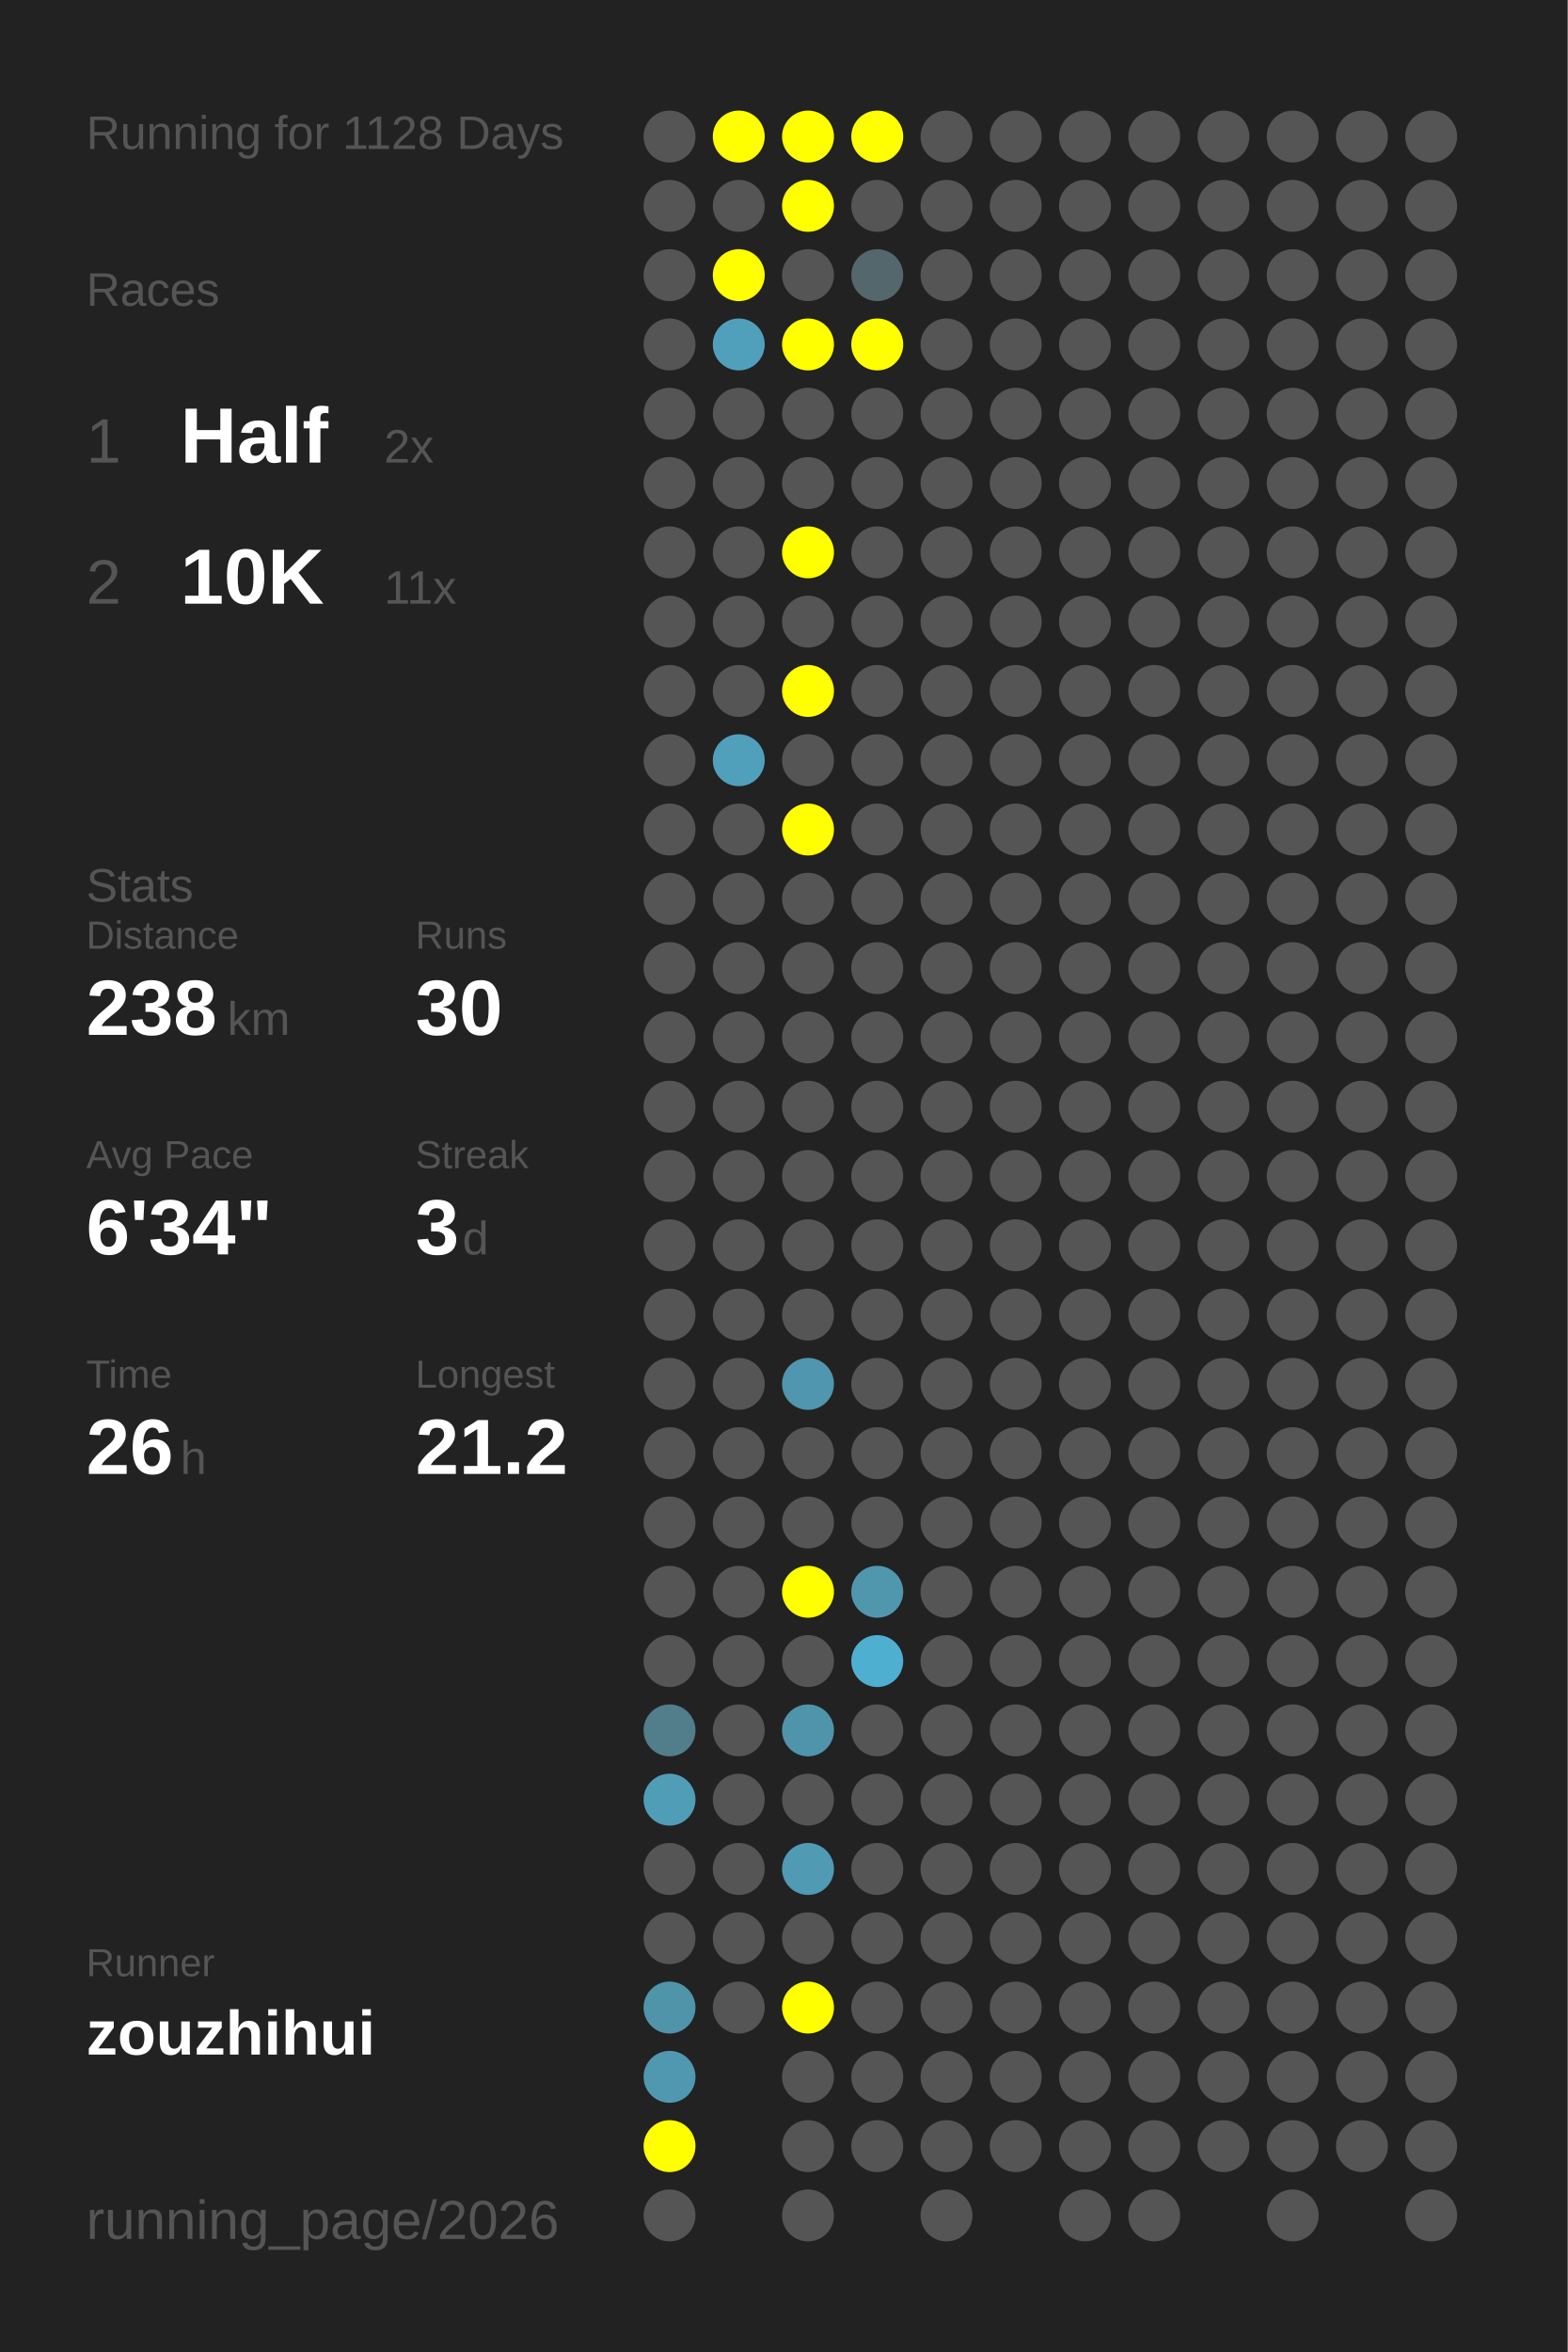
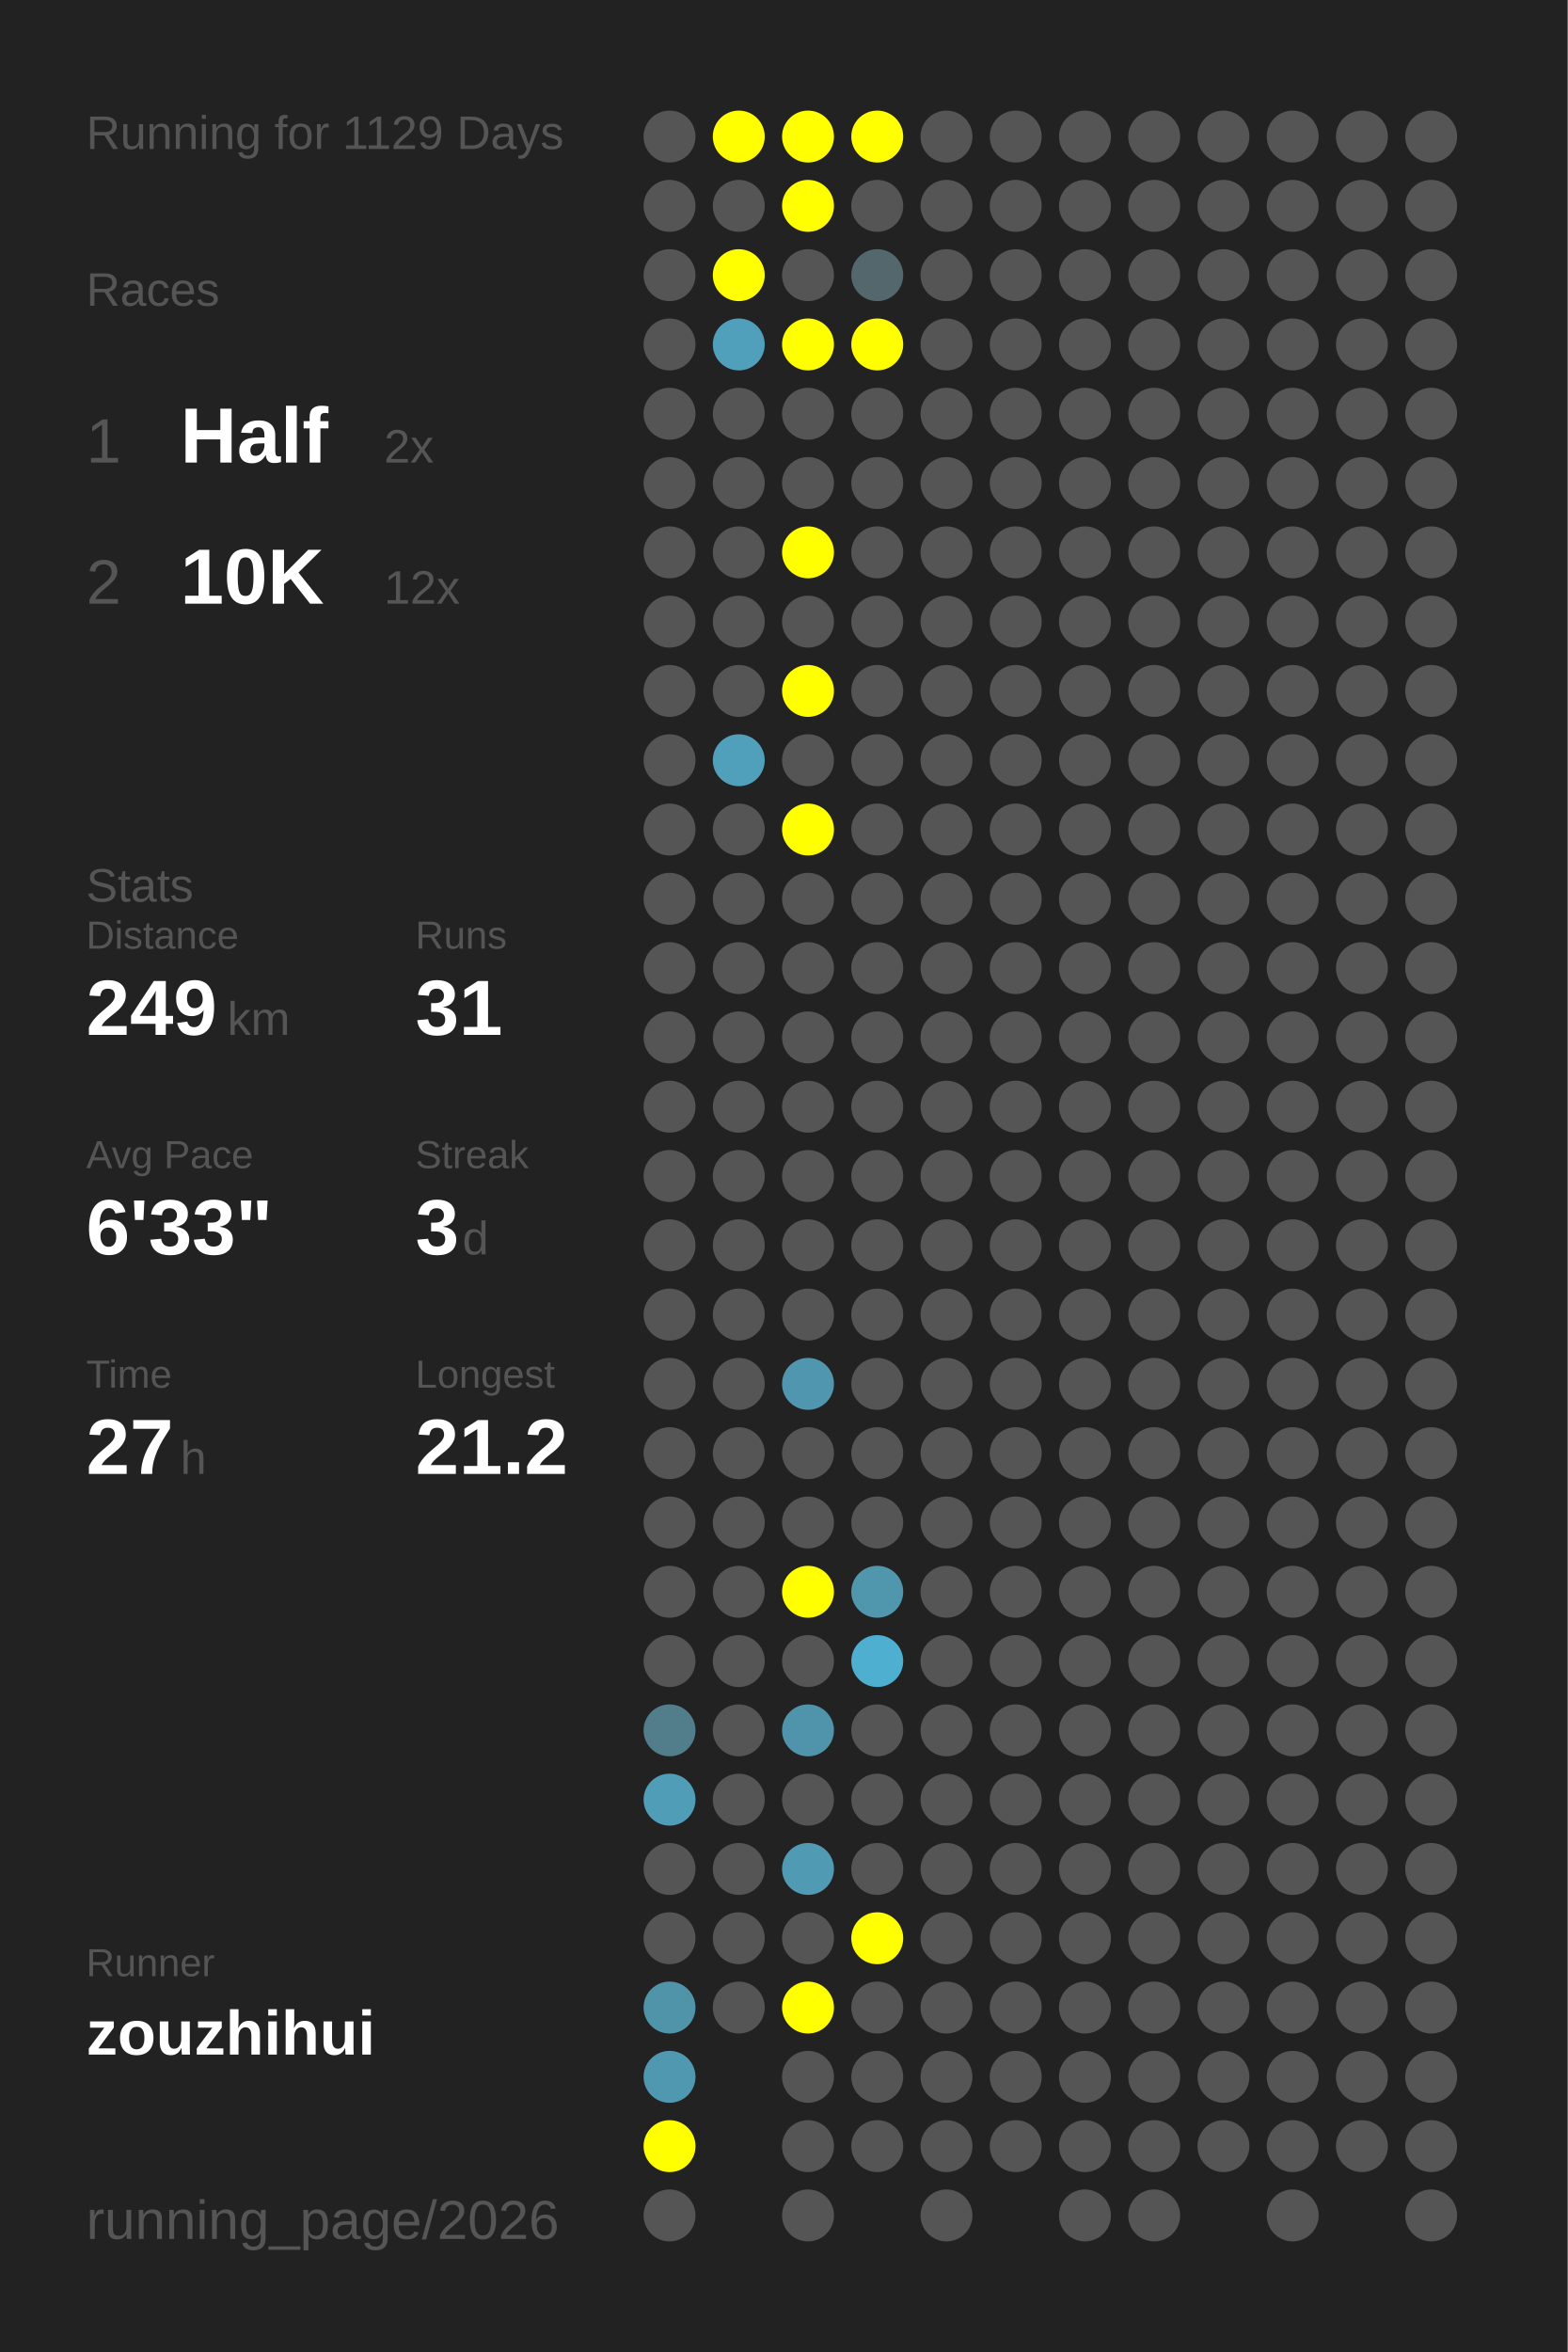
<svg xmlns="http://www.w3.org/2000/svg" baseProfile="full" height="300mm" version="1.1" viewBox="0,0,200,300" width="200mm">
  <defs />
  <rect fill="#222222" height="300" width="200" x="0" y="0" />
-   <text fill="#555555" style="font-size:6px; font-family:Arial;" x="11" y="19">Running for 1128 Days</text>
+   <text fill="#555555" style="font-size:6px; font-family:Arial;" x="11" y="19">Running for 1129 Days</text>
  <text fill="#555555" style="font-size:6px; font-family:Arial;" x="11" y="39">Races</text>
  <text fill="#555555" style="font-size:8px; font-family:Arial;" x="11" y="59">1</text>
  <text fill="#FFFFFF" style="font-size:10px; font-family:Arial; font-weight:bold;" x="23" y="59">Half</text>
  <text fill="#555555" style="font-size:6px; font-family:Arial;" x="49" y="59">2x</text>
  <text fill="#555555" style="font-size:8px; font-family:Arial;" x="11" y="77">2</text>
  <text fill="#FFFFFF" style="font-size:10px; font-family:Arial; font-weight:bold;" x="23" y="77">10K</text>
-   <text fill="#555555" style="font-size:6px; font-family:Arial;" x="49" y="77">11x</text>
+   <text fill="#555555" style="font-size:6px; font-family:Arial;" x="49" y="77">12x</text>
  <text fill="#555555" style="font-size:6px; font-family:Arial;" x="11" y="115">Stats</text>
  <text fill="#555555" style="font-size:5px; font-family:Arial;" x="11" y="121">Distance</text>
-   <text fill="#FFFFFF" style="font-size:10px; font-family:Arial; font-weight:bold;" x="11" y="132">238</text>
+   <text fill="#FFFFFF" style="font-size:10px; font-family:Arial; font-weight:bold;" x="11" y="132">249</text>
  <text fill="#555555" style="font-size:6px; font-family:Arial;" x="29" y="132">km</text>
  <text fill="#555555" style="font-size:5px; font-family:Arial;" x="53" y="121">Runs</text>
-   <text fill="#FFFFFF" style="font-size:10px; font-family:Arial; font-weight:bold;" x="53" y="132">30</text>
+   <text fill="#FFFFFF" style="font-size:10px; font-family:Arial; font-weight:bold;" x="53" y="132">31</text>
  <text fill="#555555" style="font-size:5px; font-family:Arial;" x="11" y="149">Avg Pace</text>
-   <text fill="#FFFFFF" style="font-size:10px; font-family:Arial; font-weight:bold;" x="11" y="160">6'34"</text>
+   <text fill="#FFFFFF" style="font-size:10px; font-family:Arial; font-weight:bold;" x="11" y="160">6'33"</text>
  <text fill="#555555" style="font-size:5px; font-family:Arial;" x="53" y="149">Streak</text>
  <text fill="#FFFFFF" style="font-size:10px; font-family:Arial; font-weight:bold;" x="53" y="160">3</text>
  <text fill="#555555" style="font-size:6px; font-family:Arial;" x="59" y="160">d</text>
  <text fill="#555555" style="font-size:5px; font-family:Arial;" x="11" y="177">Time</text>
-   <text fill="#FFFFFF" style="font-size:10px; font-family:Arial; font-weight:bold;" x="11" y="188">26</text>
+   <text fill="#FFFFFF" style="font-size:10px; font-family:Arial; font-weight:bold;" x="11" y="188">27</text>
  <text fill="#555555" style="font-size:6px; font-family:Arial;" x="23" y="188">h</text>
  <text fill="#555555" style="font-size:5px; font-family:Arial;" x="53" y="177">Longest</text>
  <text fill="#FFFFFF" style="font-size:10px; font-family:Arial; font-weight:bold;" x="53" y="188">21.2</text>
  <text fill="#555555" style="font-size:5px; font-family:Arial;" x="11" y="252.065">Runner</text>
  <text fill="#FFFFFF" style="font-size:8px; font-family:Arial; font-weight:bold;" x="11" y="262.065">zouzhihui</text>
  <text fill="#555555" style="font-size:7px; font-family:Arial;" x="11" y="285.581">running_page/2026</text>
  <circle cx="85.417" cy="17.419" fill="#555555" r="3.312" />
  <circle cx="85.417" cy="26.258" fill="#555555" r="3.312" />
  <circle cx="85.417" cy="35.097" fill="#555555" r="3.312" />
  <circle cx="85.417" cy="43.935" fill="#555555" r="3.312" />
  <circle cx="85.417" cy="52.774" fill="#555555" r="3.312" />
  <circle cx="85.417" cy="61.613" fill="#555555" r="3.312" />
  <circle cx="85.417" cy="70.452" fill="#555555" r="3.312" />
  <circle cx="85.417" cy="79.29" fill="#555555" r="3.312" />
  <circle cx="85.417" cy="88.129" fill="#555555" r="3.312" />
  <circle cx="85.417" cy="96.968" fill="#555555" r="3.312" />
  <circle cx="85.417" cy="105.806" fill="#555555" r="3.312" />
  <circle cx="85.417" cy="114.645" fill="#555555" r="3.312" />
  <circle cx="85.417" cy="123.484" fill="#555555" r="3.312" />
  <circle cx="85.417" cy="132.323" fill="#555555" r="3.312" />
  <circle cx="85.417" cy="141.161" fill="#555555" r="3.312" />
  <circle cx="85.417" cy="150" fill="#555555" r="3.312" />
  <circle cx="85.417" cy="158.839" fill="#555555" r="3.312" />
  <circle cx="85.417" cy="167.677" fill="#555555" r="3.312" />
  <circle cx="85.417" cy="176.516" fill="#555555" r="3.312" />
  <circle cx="85.417" cy="185.355" fill="#555555" r="3.312" />
  <circle cx="85.417" cy="194.194" fill="#555555" r="3.312" />
  <circle cx="85.417" cy="203.032" fill="#555555" r="3.312" />
  <circle cx="85.417" cy="211.871" fill="#555555" r="3.312" />
  <circle cx="85.417" cy="220.71" fill="#527d8b" r="3.312" />
  <circle cx="85.417" cy="229.548" fill="#509db7" r="3.312" />
  <circle cx="85.417" cy="238.387" fill="#555555" r="3.312" />
  <circle cx="85.417" cy="247.226" fill="#555555" r="3.312" />
  <circle cx="85.417" cy="256.065" fill="#5094aa" r="3.312" />
  <circle cx="85.417" cy="264.903" fill="#5098b0" r="3.312" />
  <circle cx="85.417" cy="273.742" fill="#FFFF00" r="3.312" />
  <circle cx="85.417" cy="282.581" fill="#555555" r="3.312" />
  <circle cx="94.25" cy="17.419" fill="#FFFF00" r="3.312" />
  <circle cx="94.25" cy="26.258" fill="#555555" r="3.312" />
  <circle cx="94.25" cy="35.097" fill="#FFFF00" r="3.312" />
  <circle cx="94.25" cy="43.935" fill="#50a0bb" r="3.312" />
  <circle cx="94.25" cy="52.774" fill="#555555" r="3.312" />
  <circle cx="94.25" cy="61.613" fill="#555555" r="3.312" />
  <circle cx="94.25" cy="70.452" fill="#555555" r="3.312" />
  <circle cx="94.25" cy="79.29" fill="#555555" r="3.312" />
  <circle cx="94.25" cy="88.129" fill="#555555" r="3.312" />
  <circle cx="94.25" cy="96.968" fill="#50a0bc" r="3.312" />
  <circle cx="94.25" cy="105.806" fill="#555555" r="3.312" />
  <circle cx="94.25" cy="114.645" fill="#555555" r="3.312" />
  <circle cx="94.25" cy="123.484" fill="#555555" r="3.312" />
  <circle cx="94.25" cy="132.323" fill="#555555" r="3.312" />
  <circle cx="94.25" cy="141.161" fill="#555555" r="3.312" />
  <circle cx="94.25" cy="150" fill="#555555" r="3.312" />
  <circle cx="94.25" cy="158.839" fill="#555555" r="3.312" />
  <circle cx="94.25" cy="167.677" fill="#555555" r="3.312" />
  <circle cx="94.25" cy="176.516" fill="#555555" r="3.312" />
  <circle cx="94.25" cy="185.355" fill="#555555" r="3.312" />
  <circle cx="94.25" cy="194.194" fill="#555555" r="3.312" />
  <circle cx="94.25" cy="203.032" fill="#555555" r="3.312" />
  <circle cx="94.25" cy="211.871" fill="#555555" r="3.312" />
  <circle cx="94.25" cy="220.71" fill="#555555" r="3.312" />
  <circle cx="94.25" cy="229.548" fill="#555555" r="3.312" />
  <circle cx="94.25" cy="238.387" fill="#555555" r="3.312" />
  <circle cx="94.25" cy="247.226" fill="#555555" r="3.312" />
  <circle cx="94.25" cy="256.065" fill="#555555" r="3.312" />
  <circle cx="103.083" cy="17.419" fill="#FFFF00" r="3.312" />
  <circle cx="103.083" cy="26.258" fill="#FFFF00" r="3.312" />
  <circle cx="103.083" cy="35.097" fill="#555555" r="3.312" />
  <circle cx="103.083" cy="43.935" fill="#FFFF00" r="3.312" />
  <circle cx="103.083" cy="52.774" fill="#555555" r="3.312" />
  <circle cx="103.083" cy="61.613" fill="#555555" r="3.312" />
  <circle cx="103.083" cy="70.452" fill="#FFFF00" r="3.312" />
  <circle cx="103.083" cy="79.29" fill="#555555" r="3.312" />
  <circle cx="103.083" cy="88.129" fill="#FFFF00" r="3.312" />
  <circle cx="103.083" cy="96.968" fill="#555555" r="3.312" />
  <circle cx="103.083" cy="105.806" fill="#FFFF00" r="3.312" />
  <circle cx="103.083" cy="114.645" fill="#555555" r="3.312" />
  <circle cx="103.083" cy="123.484" fill="#555555" r="3.312" />
  <circle cx="103.083" cy="132.323" fill="#555555" r="3.312" />
  <circle cx="103.083" cy="141.161" fill="#555555" r="3.312" />
  <circle cx="103.083" cy="150" fill="#555555" r="3.312" />
  <circle cx="103.083" cy="158.839" fill="#555555" r="3.312" />
  <circle cx="103.083" cy="167.677" fill="#555555" r="3.312" />
  <circle cx="103.083" cy="176.516" fill="#5096ae" r="3.312" />
  <circle cx="103.083" cy="185.355" fill="#555555" r="3.312" />
  <circle cx="103.083" cy="194.194" fill="#555555" r="3.312" />
  <circle cx="103.083" cy="203.032" fill="#FFFF00" r="3.312" />
  <circle cx="103.083" cy="211.871" fill="#555555" r="3.312" />
  <circle cx="103.083" cy="220.71" fill="#5094ab" r="3.312" />
  <circle cx="103.083" cy="229.548" fill="#555555" r="3.312" />
  <circle cx="103.083" cy="238.387" fill="#509ab3" r="3.312" />
  <circle cx="103.083" cy="247.226" fill="#555555" r="3.312" />
  <circle cx="103.083" cy="256.065" fill="#FFFF00" r="3.312" />
  <circle cx="103.083" cy="264.903" fill="#555555" r="3.312" />
  <circle cx="103.083" cy="273.742" fill="#555555" r="3.312" />
  <circle cx="103.083" cy="282.581" fill="#555555" r="3.312" />
  <circle cx="111.917" cy="17.419" fill="#FFFF00" r="3.312" />
  <circle cx="111.917" cy="26.258" fill="#555555" r="3.312" />
  <circle cx="111.917" cy="35.097" fill="#53676d" r="3.312" />
  <circle cx="111.917" cy="43.935" fill="#FFFF00" r="3.312" />
  <circle cx="111.917" cy="52.774" fill="#555555" r="3.312" />
  <circle cx="111.917" cy="61.613" fill="#555555" r="3.312" />
  <circle cx="111.917" cy="70.452" fill="#555555" r="3.312" />
  <circle cx="111.917" cy="79.29" fill="#555555" r="3.312" />
  <circle cx="111.917" cy="88.129" fill="#555555" r="3.312" />
  <circle cx="111.917" cy="96.968" fill="#555555" r="3.312" />
  <circle cx="111.917" cy="105.806" fill="#555555" r="3.312" />
  <circle cx="111.917" cy="114.645" fill="#555555" r="3.312" />
  <circle cx="111.917" cy="123.484" fill="#555555" r="3.312" />
  <circle cx="111.917" cy="132.323" fill="#555555" r="3.312" />
  <circle cx="111.917" cy="141.161" fill="#555555" r="3.312" />
  <circle cx="111.917" cy="150" fill="#555555" r="3.312" />
  <circle cx="111.917" cy="158.839" fill="#555555" r="3.312" />
  <circle cx="111.917" cy="167.677" fill="#555555" r="3.312" />
  <circle cx="111.917" cy="176.516" fill="#555555" r="3.312" />
  <circle cx="111.917" cy="185.355" fill="#555555" r="3.312" />
  <circle cx="111.917" cy="194.194" fill="#555555" r="3.312" />
  <circle cx="111.917" cy="203.032" fill="#5097ae" r="3.312" />
  <circle cx="111.917" cy="211.871" fill="#4fafd0" r="3.312" />
  <circle cx="111.917" cy="220.71" fill="#555555" r="3.312" />
  <circle cx="111.917" cy="229.548" fill="#555555" r="3.312" />
  <circle cx="111.917" cy="238.387" fill="#555555" r="3.312" />
-   <circle cx="111.917" cy="247.226" fill="#555555" r="3.312" />
+   <circle cx="111.917" cy="247.226" fill="#FFFF00" r="3.312" />
  <circle cx="111.917" cy="256.065" fill="#555555" r="3.312" />
  <circle cx="111.917" cy="264.903" fill="#555555" r="3.312" />
  <circle cx="111.917" cy="273.742" fill="#555555" r="3.312" />
  <circle cx="120.75" cy="17.419" fill="#555555" r="3.312" />
  <circle cx="120.75" cy="26.258" fill="#555555" r="3.312" />
  <circle cx="120.75" cy="35.097" fill="#555555" r="3.312" />
  <circle cx="120.75" cy="43.935" fill="#555555" r="3.312" />
  <circle cx="120.75" cy="52.774" fill="#555555" r="3.312" />
  <circle cx="120.75" cy="61.613" fill="#555555" r="3.312" />
  <circle cx="120.75" cy="70.452" fill="#555555" r="3.312" />
  <circle cx="120.75" cy="79.29" fill="#555555" r="3.312" />
  <circle cx="120.75" cy="88.129" fill="#555555" r="3.312" />
  <circle cx="120.75" cy="96.968" fill="#555555" r="3.312" />
  <circle cx="120.75" cy="105.806" fill="#555555" r="3.312" />
  <circle cx="120.75" cy="114.645" fill="#555555" r="3.312" />
  <circle cx="120.75" cy="123.484" fill="#555555" r="3.312" />
  <circle cx="120.75" cy="132.323" fill="#555555" r="3.312" />
  <circle cx="120.75" cy="141.161" fill="#555555" r="3.312" />
  <circle cx="120.75" cy="150" fill="#555555" r="3.312" />
  <circle cx="120.75" cy="158.839" fill="#555555" r="3.312" />
  <circle cx="120.75" cy="167.677" fill="#555555" r="3.312" />
  <circle cx="120.75" cy="176.516" fill="#555555" r="3.312" />
  <circle cx="120.75" cy="185.355" fill="#555555" r="3.312" />
  <circle cx="120.75" cy="194.194" fill="#555555" r="3.312" />
  <circle cx="120.75" cy="203.032" fill="#555555" r="3.312" />
  <circle cx="120.75" cy="211.871" fill="#555555" r="3.312" />
  <circle cx="120.75" cy="220.71" fill="#555555" r="3.312" />
  <circle cx="120.75" cy="229.548" fill="#555555" r="3.312" />
  <circle cx="120.75" cy="238.387" fill="#555555" r="3.312" />
  <circle cx="120.75" cy="247.226" fill="#555555" r="3.312" />
  <circle cx="120.75" cy="256.065" fill="#555555" r="3.312" />
  <circle cx="120.75" cy="264.903" fill="#555555" r="3.312" />
  <circle cx="120.75" cy="273.742" fill="#555555" r="3.312" />
  <circle cx="120.75" cy="282.581" fill="#555555" r="3.312" />
  <circle cx="129.583" cy="17.419" fill="#555555" r="3.312" />
  <circle cx="129.583" cy="26.258" fill="#555555" r="3.312" />
  <circle cx="129.583" cy="35.097" fill="#555555" r="3.312" />
  <circle cx="129.583" cy="43.935" fill="#555555" r="3.312" />
  <circle cx="129.583" cy="52.774" fill="#555555" r="3.312" />
  <circle cx="129.583" cy="61.613" fill="#555555" r="3.312" />
  <circle cx="129.583" cy="70.452" fill="#555555" r="3.312" />
  <circle cx="129.583" cy="79.29" fill="#555555" r="3.312" />
  <circle cx="129.583" cy="88.129" fill="#555555" r="3.312" />
  <circle cx="129.583" cy="96.968" fill="#555555" r="3.312" />
  <circle cx="129.583" cy="105.806" fill="#555555" r="3.312" />
  <circle cx="129.583" cy="114.645" fill="#555555" r="3.312" />
  <circle cx="129.583" cy="123.484" fill="#555555" r="3.312" />
  <circle cx="129.583" cy="132.323" fill="#555555" r="3.312" />
  <circle cx="129.583" cy="141.161" fill="#555555" r="3.312" />
  <circle cx="129.583" cy="150" fill="#555555" r="3.312" />
  <circle cx="129.583" cy="158.839" fill="#555555" r="3.312" />
  <circle cx="129.583" cy="167.677" fill="#555555" r="3.312" />
  <circle cx="129.583" cy="176.516" fill="#555555" r="3.312" />
  <circle cx="129.583" cy="185.355" fill="#555555" r="3.312" />
  <circle cx="129.583" cy="194.194" fill="#555555" r="3.312" />
  <circle cx="129.583" cy="203.032" fill="#555555" r="3.312" />
  <circle cx="129.583" cy="211.871" fill="#555555" r="3.312" />
  <circle cx="129.583" cy="220.71" fill="#555555" r="3.312" />
  <circle cx="129.583" cy="229.548" fill="#555555" r="3.312" />
  <circle cx="129.583" cy="238.387" fill="#555555" r="3.312" />
  <circle cx="129.583" cy="247.226" fill="#555555" r="3.312" />
  <circle cx="129.583" cy="256.065" fill="#555555" r="3.312" />
  <circle cx="129.583" cy="264.903" fill="#555555" r="3.312" />
  <circle cx="129.583" cy="273.742" fill="#555555" r="3.312" />
  <circle cx="138.417" cy="17.419" fill="#555555" r="3.312" />
  <circle cx="138.417" cy="26.258" fill="#555555" r="3.312" />
  <circle cx="138.417" cy="35.097" fill="#555555" r="3.312" />
  <circle cx="138.417" cy="43.935" fill="#555555" r="3.312" />
  <circle cx="138.417" cy="52.774" fill="#555555" r="3.312" />
  <circle cx="138.417" cy="61.613" fill="#555555" r="3.312" />
  <circle cx="138.417" cy="70.452" fill="#555555" r="3.312" />
  <circle cx="138.417" cy="79.29" fill="#555555" r="3.312" />
  <circle cx="138.417" cy="88.129" fill="#555555" r="3.312" />
  <circle cx="138.417" cy="96.968" fill="#555555" r="3.312" />
  <circle cx="138.417" cy="105.806" fill="#555555" r="3.312" />
  <circle cx="138.417" cy="114.645" fill="#555555" r="3.312" />
  <circle cx="138.417" cy="123.484" fill="#555555" r="3.312" />
  <circle cx="138.417" cy="132.323" fill="#555555" r="3.312" />
  <circle cx="138.417" cy="141.161" fill="#555555" r="3.312" />
  <circle cx="138.417" cy="150" fill="#555555" r="3.312" />
  <circle cx="138.417" cy="158.839" fill="#555555" r="3.312" />
  <circle cx="138.417" cy="167.677" fill="#555555" r="3.312" />
  <circle cx="138.417" cy="176.516" fill="#555555" r="3.312" />
  <circle cx="138.417" cy="185.355" fill="#555555" r="3.312" />
  <circle cx="138.417" cy="194.194" fill="#555555" r="3.312" />
  <circle cx="138.417" cy="203.032" fill="#555555" r="3.312" />
  <circle cx="138.417" cy="211.871" fill="#555555" r="3.312" />
  <circle cx="138.417" cy="220.71" fill="#555555" r="3.312" />
  <circle cx="138.417" cy="229.548" fill="#555555" r="3.312" />
  <circle cx="138.417" cy="238.387" fill="#555555" r="3.312" />
  <circle cx="138.417" cy="247.226" fill="#555555" r="3.312" />
  <circle cx="138.417" cy="256.065" fill="#555555" r="3.312" />
  <circle cx="138.417" cy="264.903" fill="#555555" r="3.312" />
  <circle cx="138.417" cy="273.742" fill="#555555" r="3.312" />
  <circle cx="138.417" cy="282.581" fill="#555555" r="3.312" />
  <circle cx="147.25" cy="17.419" fill="#555555" r="3.312" />
  <circle cx="147.25" cy="26.258" fill="#555555" r="3.312" />
  <circle cx="147.25" cy="35.097" fill="#555555" r="3.312" />
  <circle cx="147.25" cy="43.935" fill="#555555" r="3.312" />
  <circle cx="147.25" cy="52.774" fill="#555555" r="3.312" />
  <circle cx="147.25" cy="61.613" fill="#555555" r="3.312" />
  <circle cx="147.25" cy="70.452" fill="#555555" r="3.312" />
  <circle cx="147.25" cy="79.29" fill="#555555" r="3.312" />
  <circle cx="147.25" cy="88.129" fill="#555555" r="3.312" />
  <circle cx="147.25" cy="96.968" fill="#555555" r="3.312" />
  <circle cx="147.25" cy="105.806" fill="#555555" r="3.312" />
  <circle cx="147.25" cy="114.645" fill="#555555" r="3.312" />
  <circle cx="147.25" cy="123.484" fill="#555555" r="3.312" />
  <circle cx="147.25" cy="132.323" fill="#555555" r="3.312" />
  <circle cx="147.25" cy="141.161" fill="#555555" r="3.312" />
  <circle cx="147.25" cy="150" fill="#555555" r="3.312" />
  <circle cx="147.25" cy="158.839" fill="#555555" r="3.312" />
  <circle cx="147.25" cy="167.677" fill="#555555" r="3.312" />
  <circle cx="147.25" cy="176.516" fill="#555555" r="3.312" />
  <circle cx="147.25" cy="185.355" fill="#555555" r="3.312" />
  <circle cx="147.25" cy="194.194" fill="#555555" r="3.312" />
  <circle cx="147.25" cy="203.032" fill="#555555" r="3.312" />
  <circle cx="147.25" cy="211.871" fill="#555555" r="3.312" />
  <circle cx="147.25" cy="220.71" fill="#555555" r="3.312" />
  <circle cx="147.25" cy="229.548" fill="#555555" r="3.312" />
  <circle cx="147.25" cy="238.387" fill="#555555" r="3.312" />
  <circle cx="147.25" cy="247.226" fill="#555555" r="3.312" />
  <circle cx="147.25" cy="256.065" fill="#555555" r="3.312" />
  <circle cx="147.25" cy="264.903" fill="#555555" r="3.312" />
  <circle cx="147.25" cy="273.742" fill="#555555" r="3.312" />
  <circle cx="147.25" cy="282.581" fill="#555555" r="3.312" />
  <circle cx="156.083" cy="17.419" fill="#555555" r="3.312" />
  <circle cx="156.083" cy="26.258" fill="#555555" r="3.312" />
  <circle cx="156.083" cy="35.097" fill="#555555" r="3.312" />
  <circle cx="156.083" cy="43.935" fill="#555555" r="3.312" />
  <circle cx="156.083" cy="52.774" fill="#555555" r="3.312" />
  <circle cx="156.083" cy="61.613" fill="#555555" r="3.312" />
  <circle cx="156.083" cy="70.452" fill="#555555" r="3.312" />
  <circle cx="156.083" cy="79.29" fill="#555555" r="3.312" />
  <circle cx="156.083" cy="88.129" fill="#555555" r="3.312" />
  <circle cx="156.083" cy="96.968" fill="#555555" r="3.312" />
  <circle cx="156.083" cy="105.806" fill="#555555" r="3.312" />
  <circle cx="156.083" cy="114.645" fill="#555555" r="3.312" />
  <circle cx="156.083" cy="123.484" fill="#555555" r="3.312" />
  <circle cx="156.083" cy="132.323" fill="#555555" r="3.312" />
  <circle cx="156.083" cy="141.161" fill="#555555" r="3.312" />
  <circle cx="156.083" cy="150" fill="#555555" r="3.312" />
  <circle cx="156.083" cy="158.839" fill="#555555" r="3.312" />
  <circle cx="156.083" cy="167.677" fill="#555555" r="3.312" />
  <circle cx="156.083" cy="176.516" fill="#555555" r="3.312" />
  <circle cx="156.083" cy="185.355" fill="#555555" r="3.312" />
  <circle cx="156.083" cy="194.194" fill="#555555" r="3.312" />
  <circle cx="156.083" cy="203.032" fill="#555555" r="3.312" />
  <circle cx="156.083" cy="211.871" fill="#555555" r="3.312" />
  <circle cx="156.083" cy="220.71" fill="#555555" r="3.312" />
  <circle cx="156.083" cy="229.548" fill="#555555" r="3.312" />
  <circle cx="156.083" cy="238.387" fill="#555555" r="3.312" />
  <circle cx="156.083" cy="247.226" fill="#555555" r="3.312" />
  <circle cx="156.083" cy="256.065" fill="#555555" r="3.312" />
  <circle cx="156.083" cy="264.903" fill="#555555" r="3.312" />
  <circle cx="156.083" cy="273.742" fill="#555555" r="3.312" />
  <circle cx="164.917" cy="17.419" fill="#555555" r="3.312" />
  <circle cx="164.917" cy="26.258" fill="#555555" r="3.312" />
  <circle cx="164.917" cy="35.097" fill="#555555" r="3.312" />
  <circle cx="164.917" cy="43.935" fill="#555555" r="3.312" />
  <circle cx="164.917" cy="52.774" fill="#555555" r="3.312" />
  <circle cx="164.917" cy="61.613" fill="#555555" r="3.312" />
  <circle cx="164.917" cy="70.452" fill="#555555" r="3.312" />
  <circle cx="164.917" cy="79.29" fill="#555555" r="3.312" />
  <circle cx="164.917" cy="88.129" fill="#555555" r="3.312" />
  <circle cx="164.917" cy="96.968" fill="#555555" r="3.312" />
  <circle cx="164.917" cy="105.806" fill="#555555" r="3.312" />
  <circle cx="164.917" cy="114.645" fill="#555555" r="3.312" />
  <circle cx="164.917" cy="123.484" fill="#555555" r="3.312" />
  <circle cx="164.917" cy="132.323" fill="#555555" r="3.312" />
  <circle cx="164.917" cy="141.161" fill="#555555" r="3.312" />
  <circle cx="164.917" cy="150" fill="#555555" r="3.312" />
  <circle cx="164.917" cy="158.839" fill="#555555" r="3.312" />
  <circle cx="164.917" cy="167.677" fill="#555555" r="3.312" />
  <circle cx="164.917" cy="176.516" fill="#555555" r="3.312" />
  <circle cx="164.917" cy="185.355" fill="#555555" r="3.312" />
  <circle cx="164.917" cy="194.194" fill="#555555" r="3.312" />
  <circle cx="164.917" cy="203.032" fill="#555555" r="3.312" />
  <circle cx="164.917" cy="211.871" fill="#555555" r="3.312" />
  <circle cx="164.917" cy="220.71" fill="#555555" r="3.312" />
  <circle cx="164.917" cy="229.548" fill="#555555" r="3.312" />
  <circle cx="164.917" cy="238.387" fill="#555555" r="3.312" />
  <circle cx="164.917" cy="247.226" fill="#555555" r="3.312" />
  <circle cx="164.917" cy="256.065" fill="#555555" r="3.312" />
  <circle cx="164.917" cy="264.903" fill="#555555" r="3.312" />
  <circle cx="164.917" cy="273.742" fill="#555555" r="3.312" />
  <circle cx="164.917" cy="282.581" fill="#555555" r="3.312" />
  <circle cx="173.75" cy="17.419" fill="#555555" r="3.312" />
  <circle cx="173.75" cy="26.258" fill="#555555" r="3.312" />
  <circle cx="173.75" cy="35.097" fill="#555555" r="3.312" />
  <circle cx="173.75" cy="43.935" fill="#555555" r="3.312" />
  <circle cx="173.75" cy="52.774" fill="#555555" r="3.312" />
  <circle cx="173.75" cy="61.613" fill="#555555" r="3.312" />
  <circle cx="173.75" cy="70.452" fill="#555555" r="3.312" />
  <circle cx="173.75" cy="79.29" fill="#555555" r="3.312" />
  <circle cx="173.75" cy="88.129" fill="#555555" r="3.312" />
  <circle cx="173.75" cy="96.968" fill="#555555" r="3.312" />
  <circle cx="173.75" cy="105.806" fill="#555555" r="3.312" />
  <circle cx="173.75" cy="114.645" fill="#555555" r="3.312" />
  <circle cx="173.75" cy="123.484" fill="#555555" r="3.312" />
  <circle cx="173.75" cy="132.323" fill="#555555" r="3.312" />
  <circle cx="173.75" cy="141.161" fill="#555555" r="3.312" />
  <circle cx="173.75" cy="150" fill="#555555" r="3.312" />
  <circle cx="173.75" cy="158.839" fill="#555555" r="3.312" />
  <circle cx="173.75" cy="167.677" fill="#555555" r="3.312" />
  <circle cx="173.75" cy="176.516" fill="#555555" r="3.312" />
  <circle cx="173.75" cy="185.355" fill="#555555" r="3.312" />
  <circle cx="173.75" cy="194.194" fill="#555555" r="3.312" />
  <circle cx="173.75" cy="203.032" fill="#555555" r="3.312" />
  <circle cx="173.75" cy="211.871" fill="#555555" r="3.312" />
  <circle cx="173.75" cy="220.71" fill="#555555" r="3.312" />
  <circle cx="173.75" cy="229.548" fill="#555555" r="3.312" />
  <circle cx="173.75" cy="238.387" fill="#555555" r="3.312" />
  <circle cx="173.75" cy="247.226" fill="#555555" r="3.312" />
  <circle cx="173.75" cy="256.065" fill="#555555" r="3.312" />
  <circle cx="173.75" cy="264.903" fill="#555555" r="3.312" />
  <circle cx="173.75" cy="273.742" fill="#555555" r="3.312" />
  <circle cx="182.583" cy="17.419" fill="#555555" r="3.312" />
  <circle cx="182.583" cy="26.258" fill="#555555" r="3.312" />
  <circle cx="182.583" cy="35.097" fill="#555555" r="3.312" />
  <circle cx="182.583" cy="43.935" fill="#555555" r="3.312" />
  <circle cx="182.583" cy="52.774" fill="#555555" r="3.312" />
  <circle cx="182.583" cy="61.613" fill="#555555" r="3.312" />
  <circle cx="182.583" cy="70.452" fill="#555555" r="3.312" />
  <circle cx="182.583" cy="79.29" fill="#555555" r="3.312" />
  <circle cx="182.583" cy="88.129" fill="#555555" r="3.312" />
  <circle cx="182.583" cy="96.968" fill="#555555" r="3.312" />
  <circle cx="182.583" cy="105.806" fill="#555555" r="3.312" />
  <circle cx="182.583" cy="114.645" fill="#555555" r="3.312" />
  <circle cx="182.583" cy="123.484" fill="#555555" r="3.312" />
  <circle cx="182.583" cy="132.323" fill="#555555" r="3.312" />
  <circle cx="182.583" cy="141.161" fill="#555555" r="3.312" />
  <circle cx="182.583" cy="150" fill="#555555" r="3.312" />
  <circle cx="182.583" cy="158.839" fill="#555555" r="3.312" />
  <circle cx="182.583" cy="167.677" fill="#555555" r="3.312" />
  <circle cx="182.583" cy="176.516" fill="#555555" r="3.312" />
  <circle cx="182.583" cy="185.355" fill="#555555" r="3.312" />
  <circle cx="182.583" cy="194.194" fill="#555555" r="3.312" />
  <circle cx="182.583" cy="203.032" fill="#555555" r="3.312" />
  <circle cx="182.583" cy="211.871" fill="#555555" r="3.312" />
  <circle cx="182.583" cy="220.71" fill="#555555" r="3.312" />
  <circle cx="182.583" cy="229.548" fill="#555555" r="3.312" />
  <circle cx="182.583" cy="238.387" fill="#555555" r="3.312" />
  <circle cx="182.583" cy="247.226" fill="#555555" r="3.312" />
  <circle cx="182.583" cy="256.065" fill="#555555" r="3.312" />
  <circle cx="182.583" cy="264.903" fill="#555555" r="3.312" />
  <circle cx="182.583" cy="273.742" fill="#555555" r="3.312" />
  <circle cx="182.583" cy="282.581" fill="#555555" r="3.312" />
</svg>
